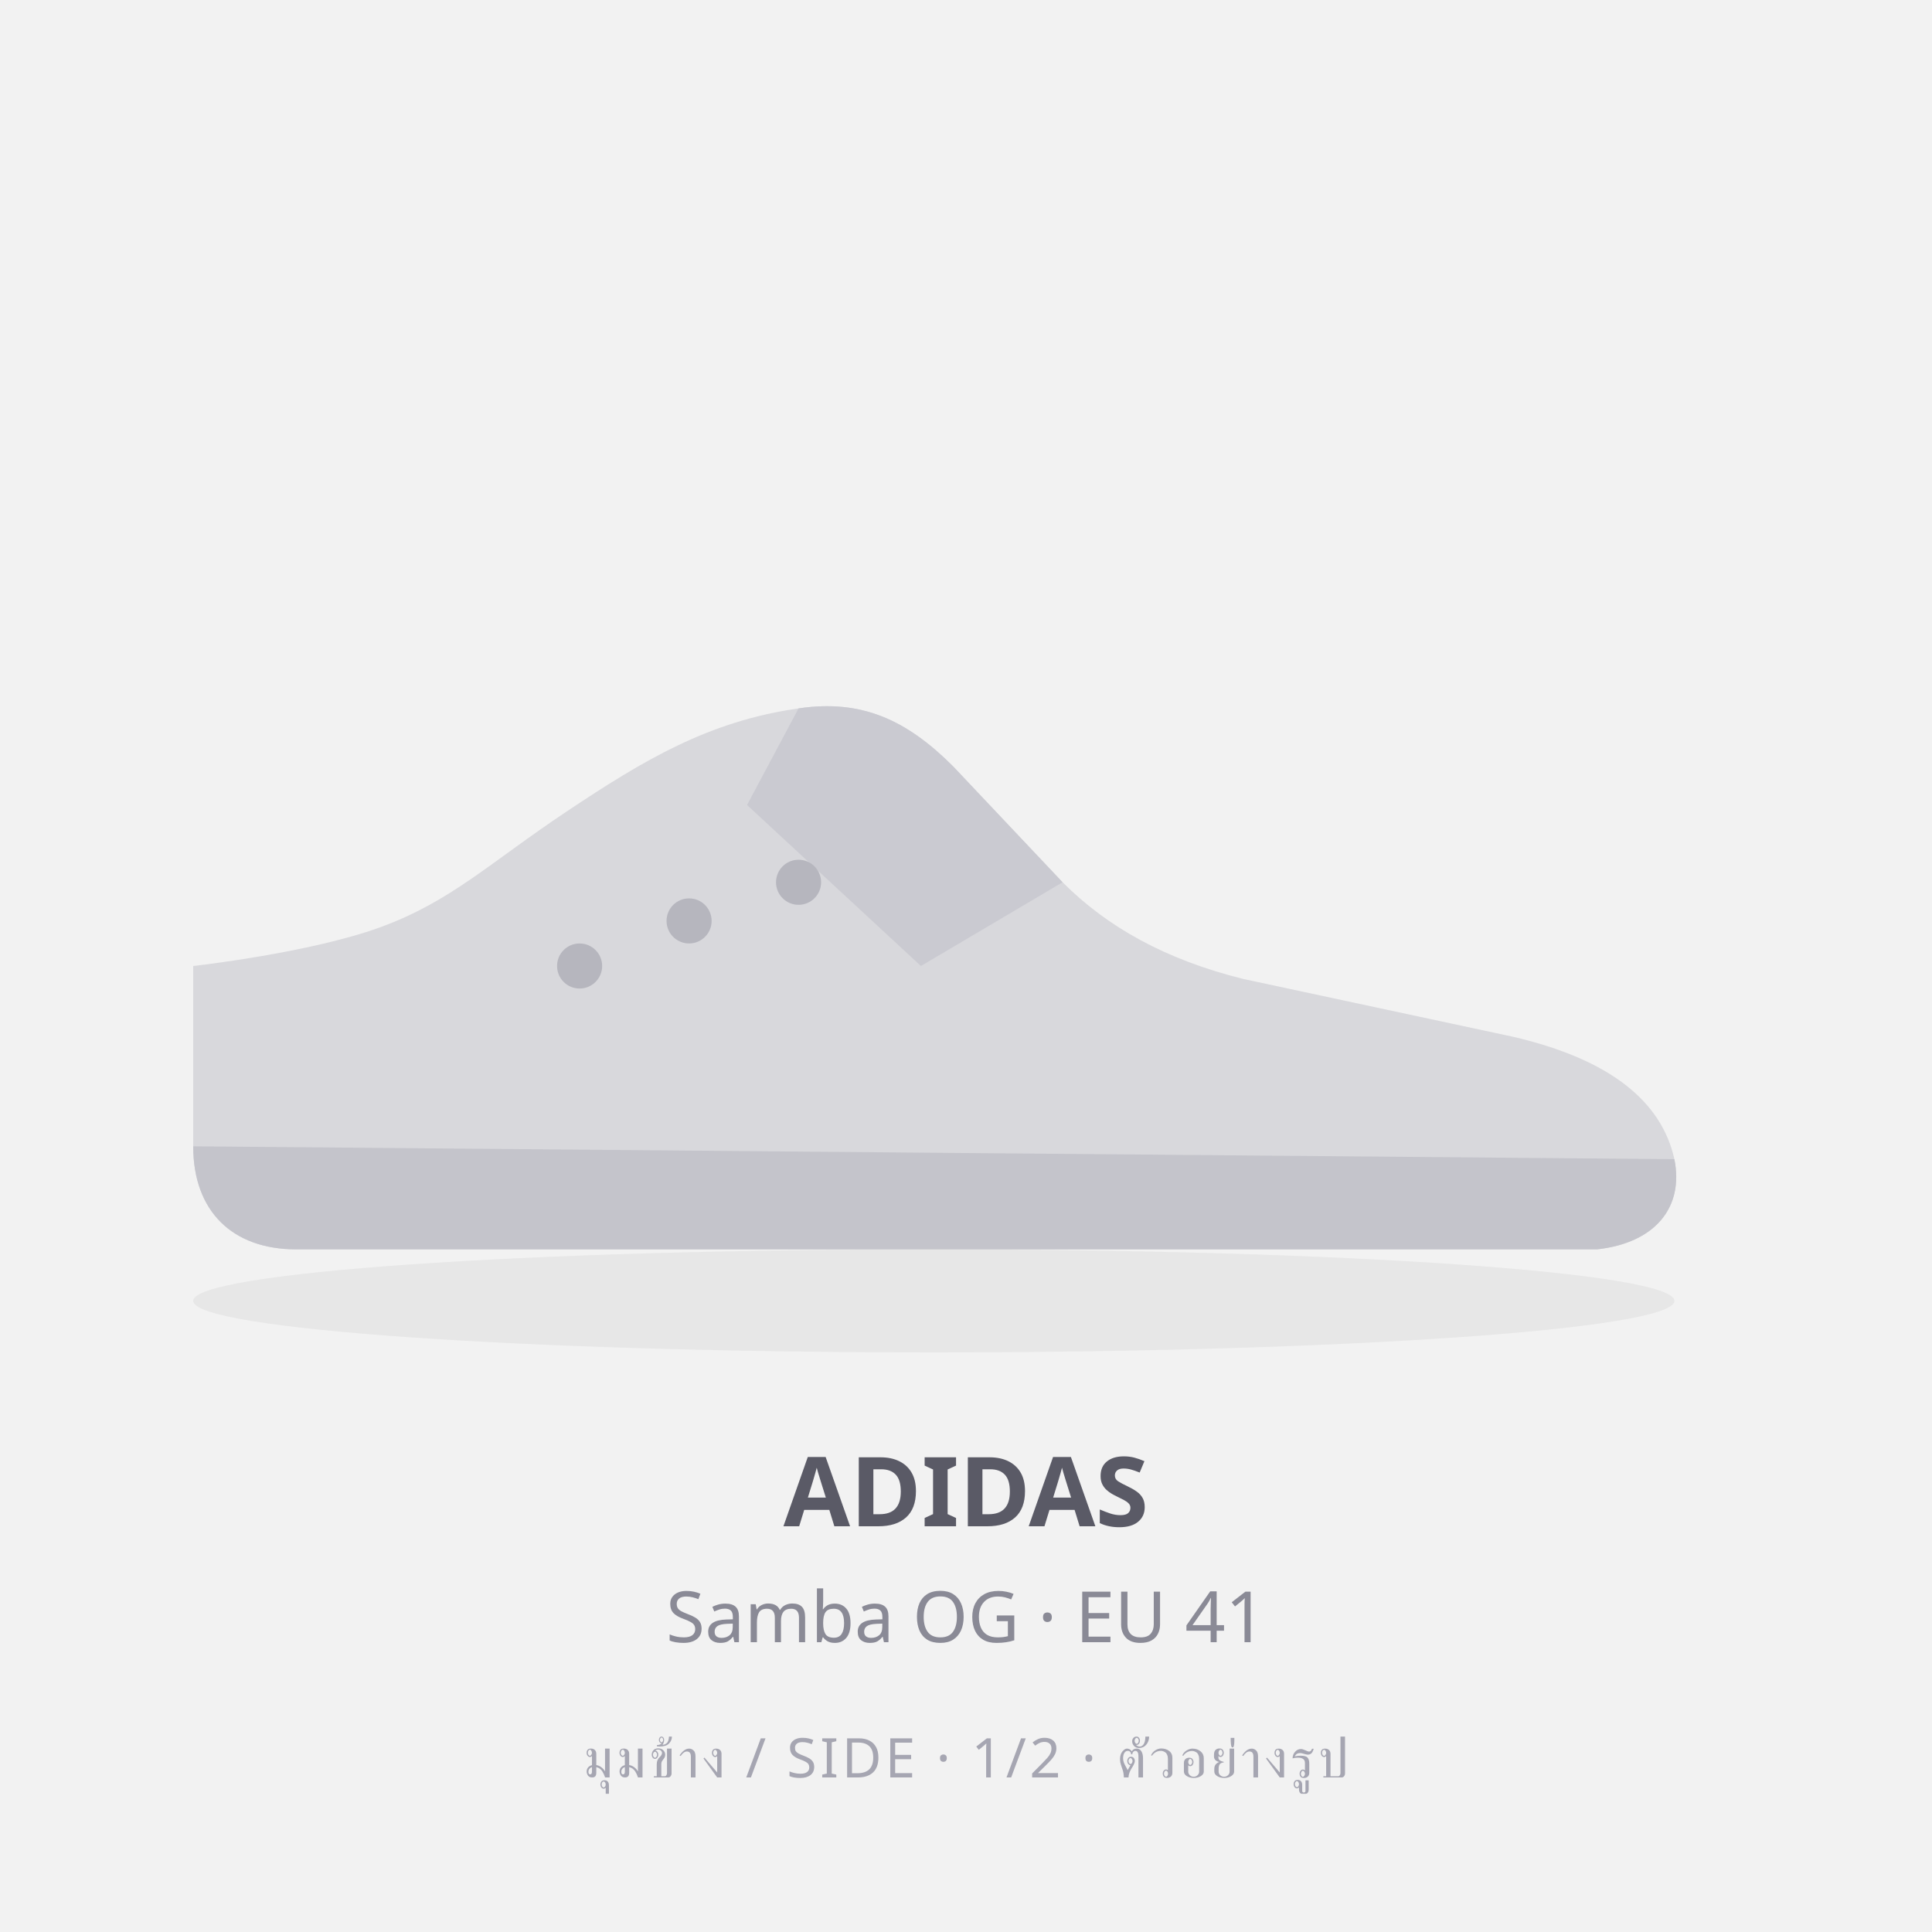
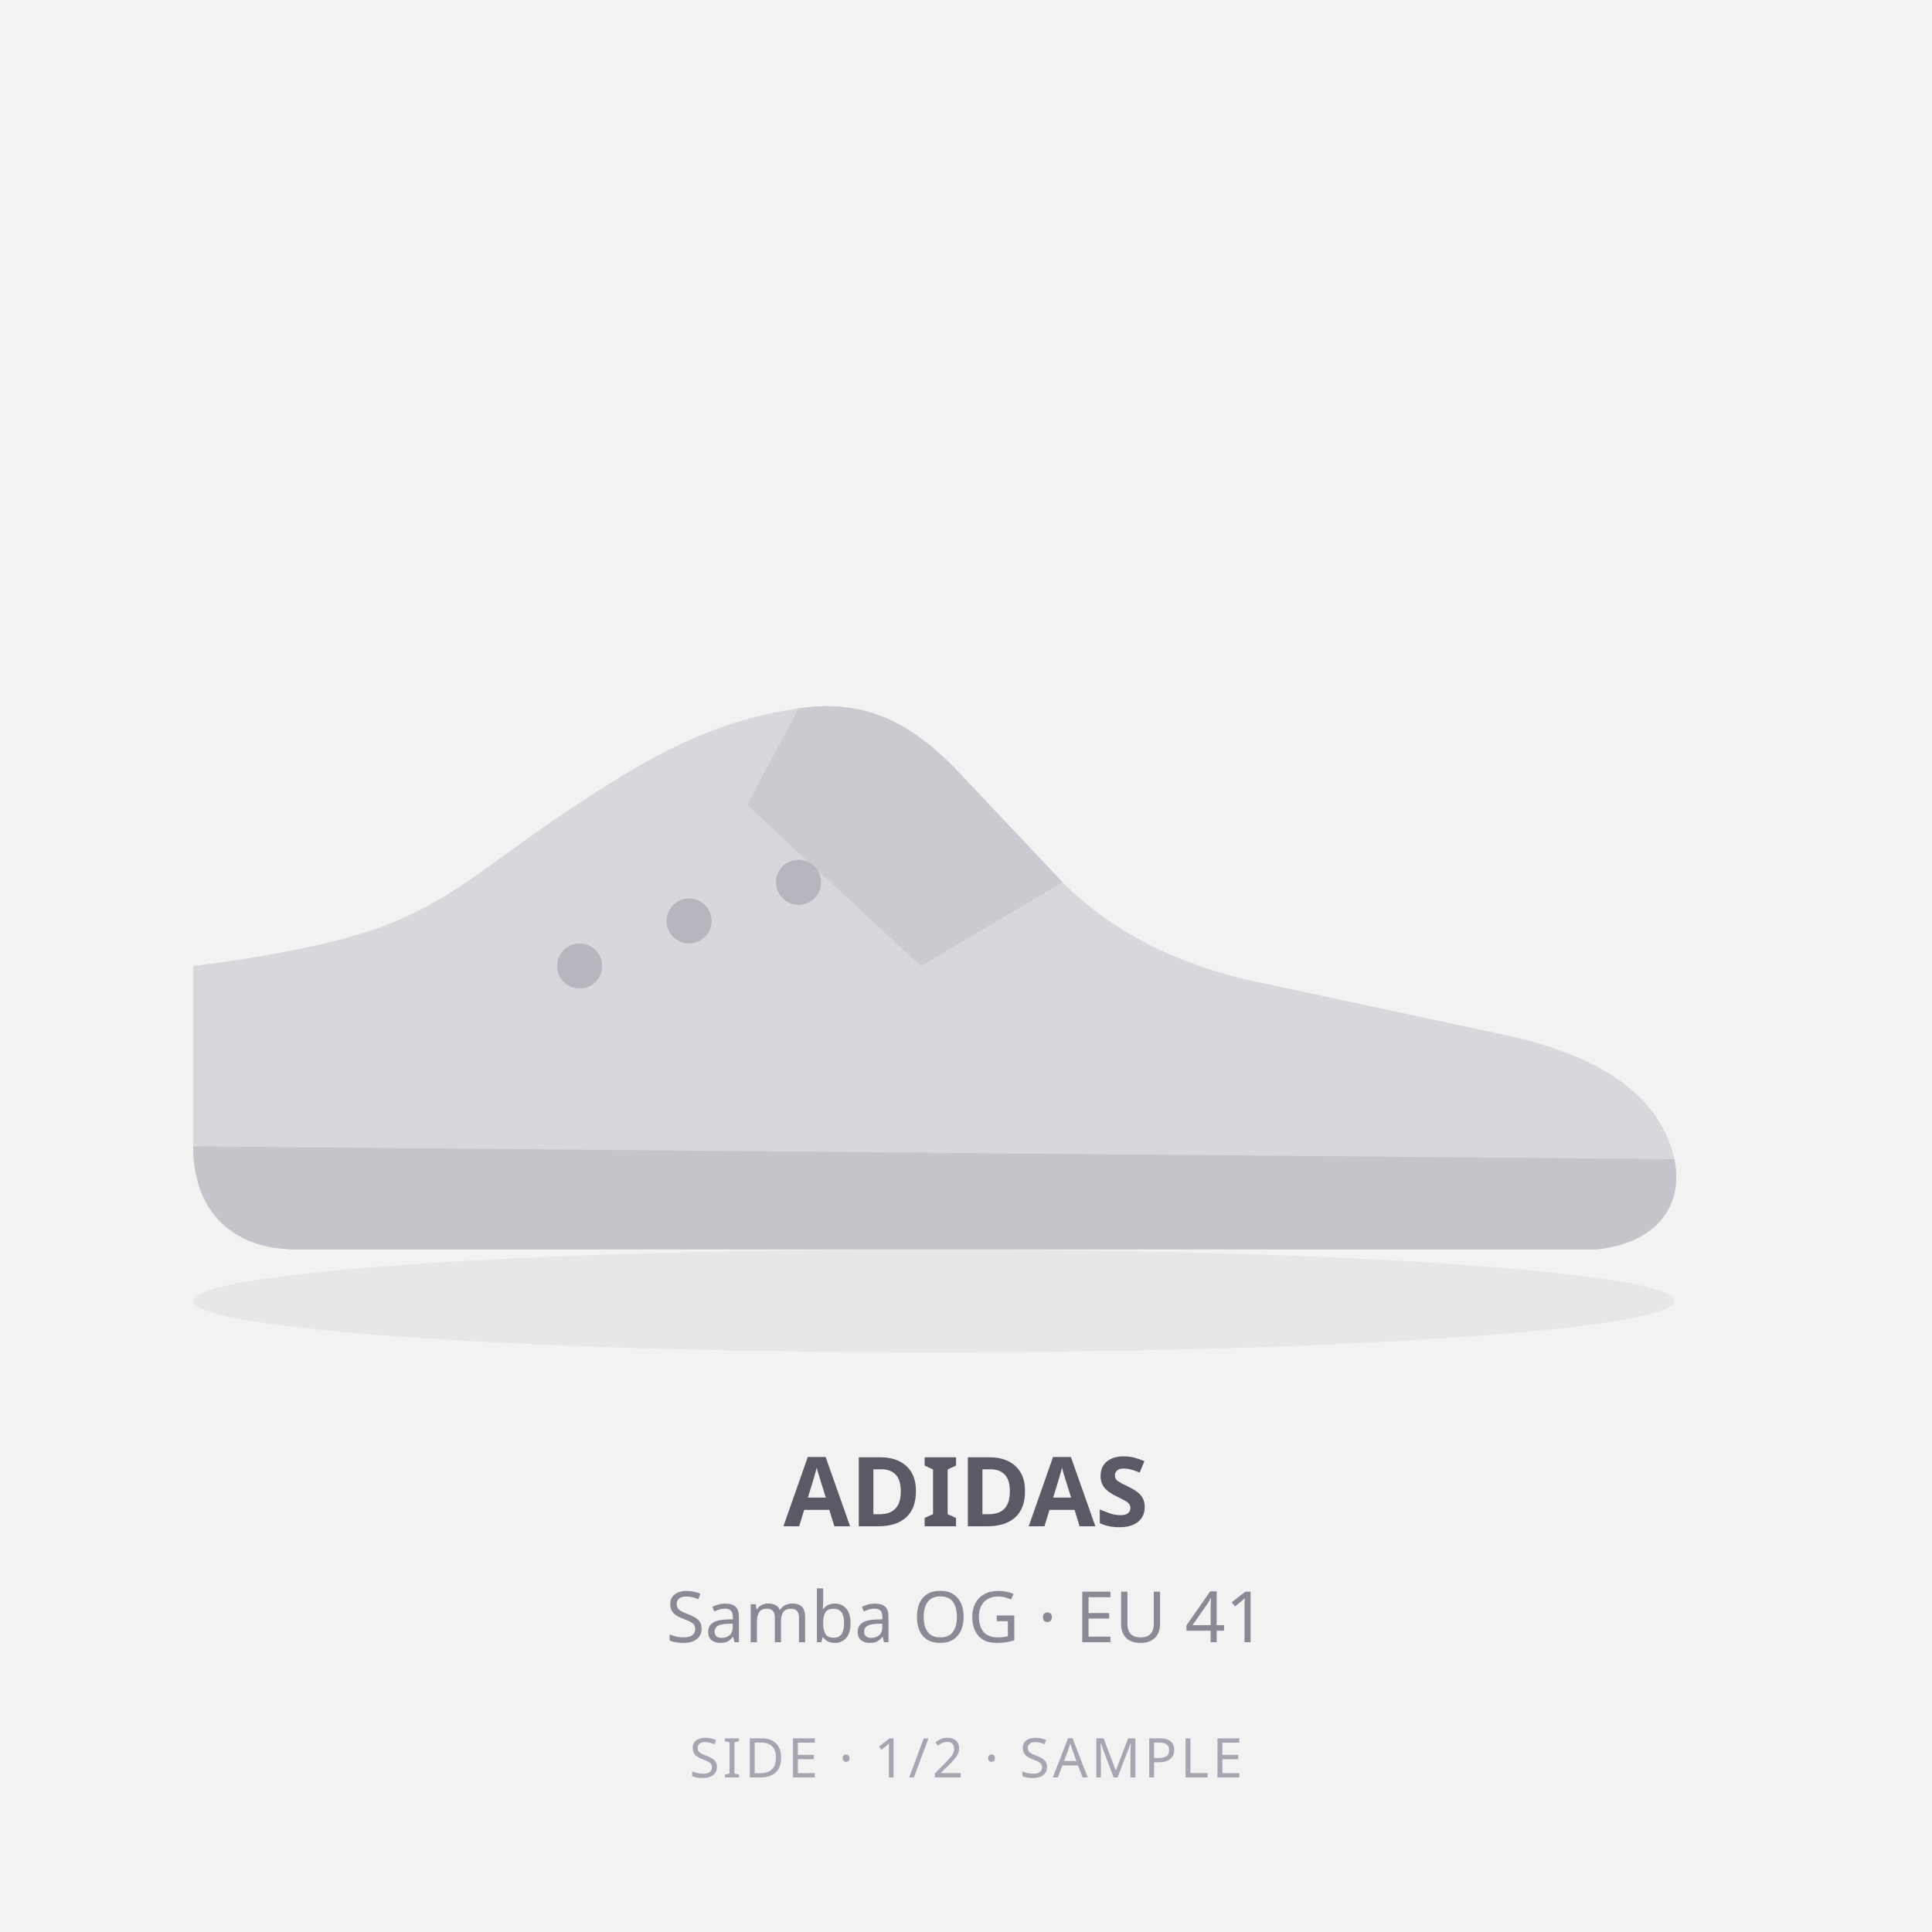
<svg xmlns="http://www.w3.org/2000/svg" viewBox="0 0 600 600" width="600" height="600" role="img" aria-labelledby="t">
  <rect width="600" height="600" fill="#F2F2F2" />
  <g transform="translate(300 300) rotate(0) scale(1) translate(-300 -300)">
    <ellipse cx="290" cy="404" rx="230" ry="16" fill="#000" opacity="0.05" />
    <path d="M60 300 C60 300 96 296 118 288 C140 280 152 268 176 252 C200 236 220 224 248 220 C268 217 282 224 296 238 L330 274 C344 288 362 298 386 304 L470 322 C500 329 516 342 520 360 C523 375 514 386 496 388 L92 388 C72 388 60 376 60 356 Z" fill="#D8D8DC" />
    <path d="M60 356 L520 360 C523 375 514 386 496 388 L92 388 C72 388 60 376 60 356 Z" fill="#C4C4CB" />
    <path d="M248 220 C268 217 282 224 296 238 L330 274 L286 300 L232 250 Z" fill="#CACAD1" />
    <circle cx="180" cy="300" r="7" fill="#B6B6BE" />
    <circle cx="214" cy="286" r="7" fill="#B6B6BE" />
    <circle cx="248" cy="274" r="7" fill="#B6B6BE" />
  </g>
  <text x="300" y="474" font-family="Kanit, 'Segoe UI', Tahoma, sans-serif" font-size="30" font-weight="700" fill="#5A5A66" text-anchor="middle">ADIDAS</text>
  <text x="300" y="510" font-family="Anuphan, 'Segoe UI', Tahoma, sans-serif" font-size="22" fill="#8A8A96" text-anchor="middle">Samba OG · EU 41</text>
-   <text x="300" y="552" font-family="Anuphan, 'Segoe UI', Tahoma, sans-serif" font-size="17" letter-spacing="1" fill="#A6A6B2" text-anchor="middle">มุมข้าง / SIDE · 1/2 · ตัวอย่างรูป</text>
+   <text x="300" y="552" font-family="Anuphan, 'Segoe UI', Tahoma, sans-serif" font-size="17" letter-spacing="1" fill="#A6A6B2" text-anchor="middle">SIDE · 1/2 · SAMPLE</text>
</svg>
